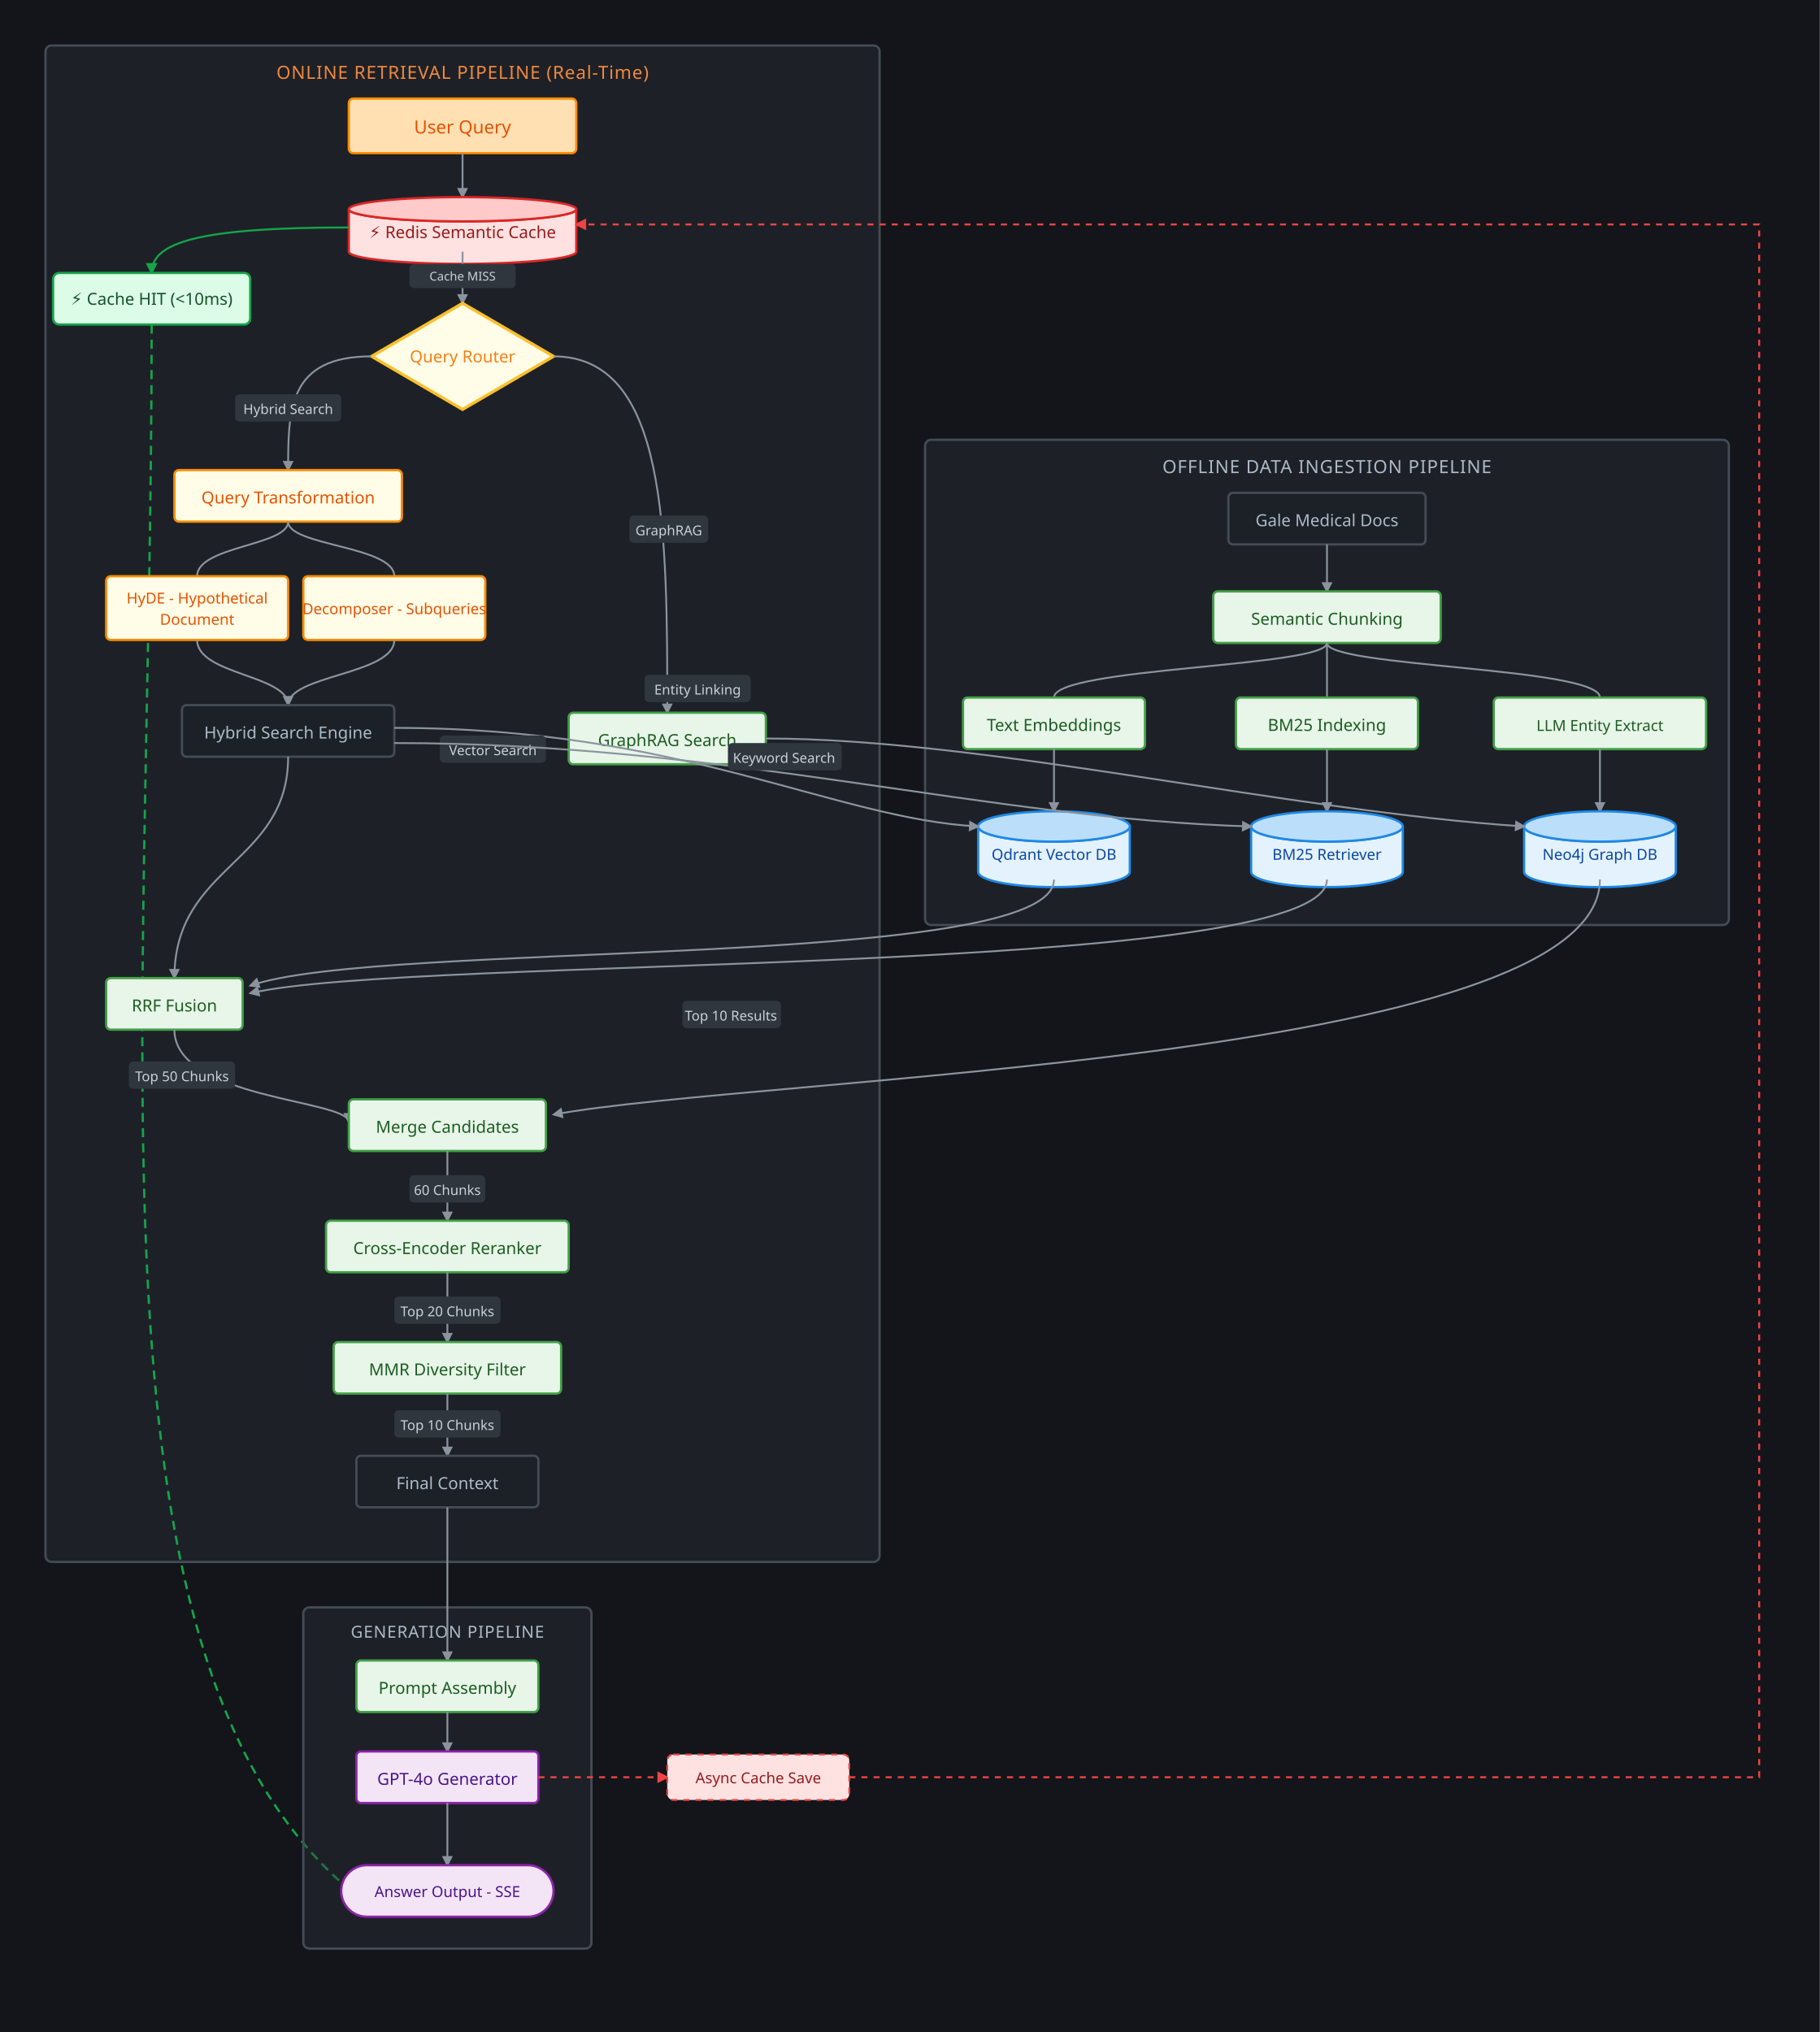
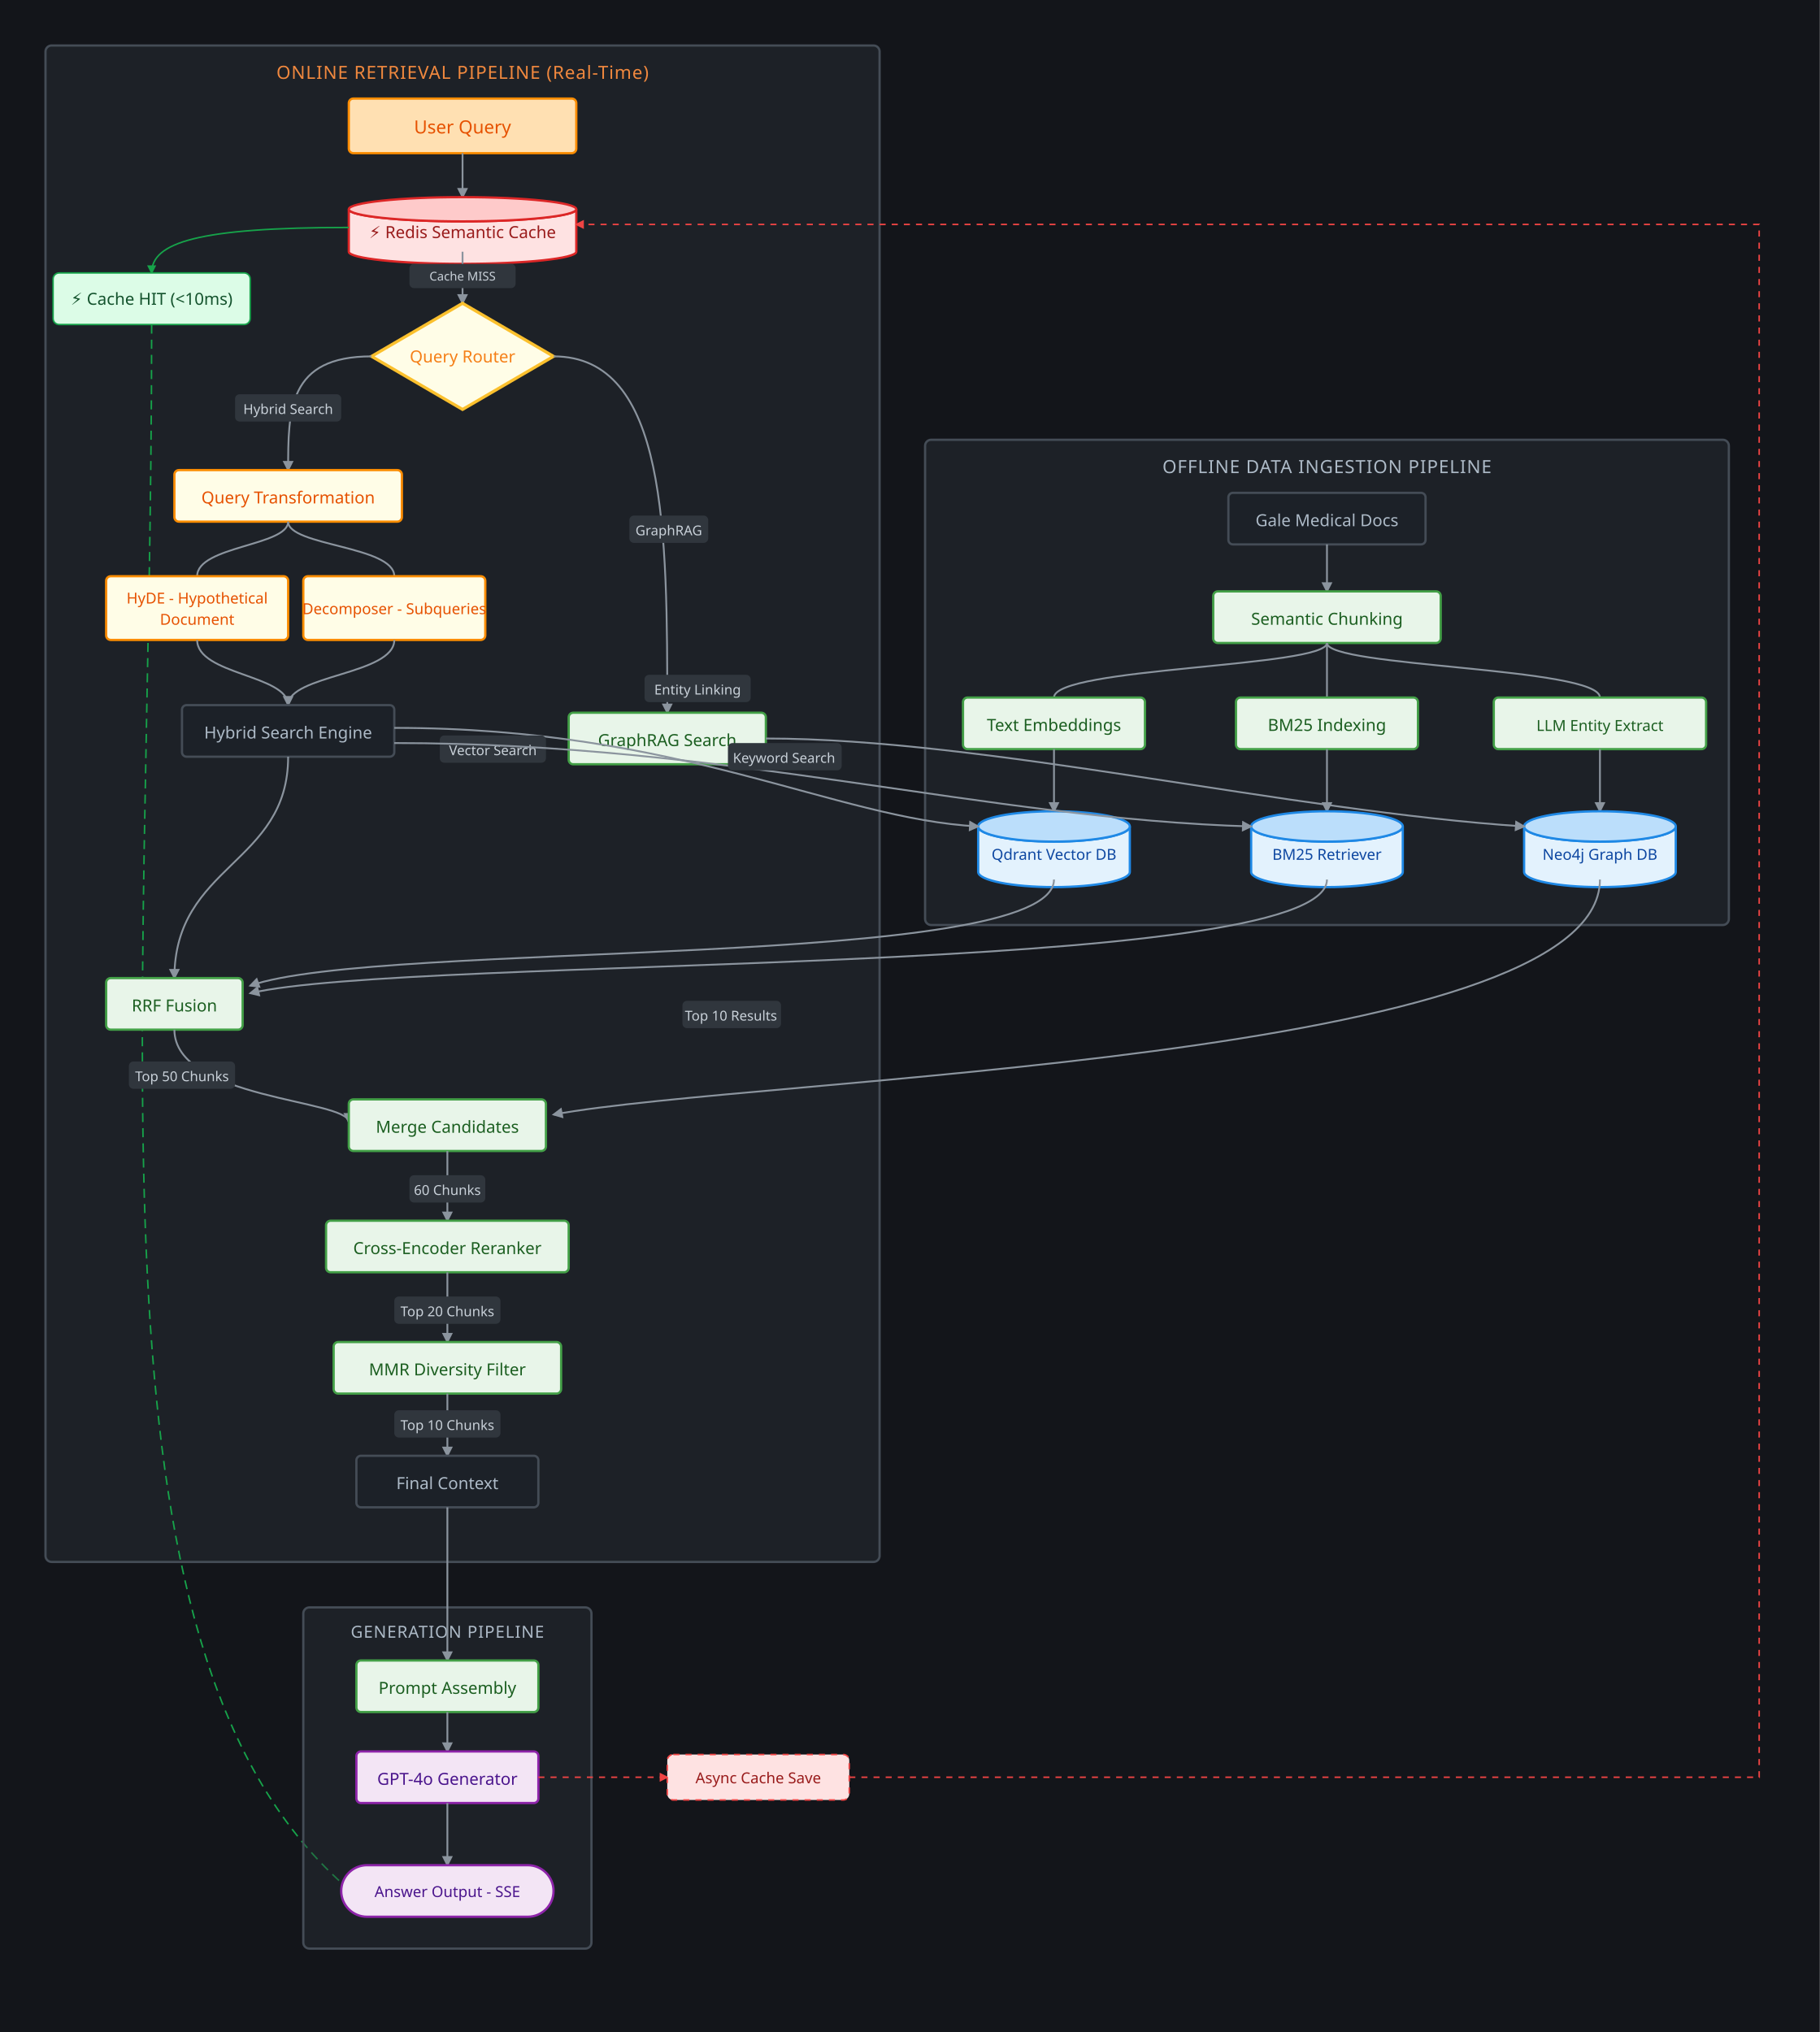
<svg xmlns="http://www.w3.org/2000/svg" viewBox="0 0 1200 1340" width="100%" height="100%" style="background:#13151a; font-family:'Trebuchet MS', 'Segoe UI', -apple-system, sans-serif;">
  <defs>
    <marker id="arrow" markerWidth="6" markerHeight="6" refX="5" refY="3" orient="auto">
      <path d="M0,0 L0,6 L6,3 z" fill="#8b949e" />
    </marker>
    <marker id="arrowGreen" markerWidth="6" markerHeight="6" refX="5" refY="3" orient="auto">
      <path d="M0,0 L0,6 L6,3 z" fill="#16a34a" />
    </marker>
    <marker id="arrowRed" markerWidth="6" markerHeight="6" refX="5" refY="3" orient="auto">
      <path d="M0,0 L0,6 L6,3 z" fill="#ef4444" />
    </marker>
  </defs>
  <rect width="1200" height="1340" fill="#13151a" />
  <rect x="30" y="30" width="550" height="1000" rx="4" fill="#2d333b" fill-opacity="0.4" stroke="#444c56" stroke-width="1.5" />
  <text x="305" y="52" text-anchor="middle" font-size="12" fill="#f0883e" letter-spacing="0.5">
    ONLINE RETRIEVAL PIPELINE (Real-Time)
  </text>
  <rect x="230" y="65" width="150" height="36" rx="3" fill="#ffe0b2" stroke="#fb8c00" stroke-width="1.5" />
  <text x="305" y="88" text-anchor="middle" font-size="12" fill="#e65100">User Query</text>
  <line x1="305" y1="101" x2="305" y2="130" stroke="#8b949e" stroke-width="1.2" marker-end="url(#arrow)" />
  <g transform="translate(230, 130)">
    <path d="M 0 8 A 75 8 0 0 0 150 8 L 150 36 A 75 8 0 0 1 0 36 Z" fill="#fee2e2" stroke="#dc2626" stroke-width="1.5" />
    <ellipse cx="75" cy="8" rx="75" ry="8" fill="#fecaca" stroke="#dc2626" stroke-width="1.5" />
    <text x="75" y="27" text-anchor="middle" font-size="11" fill="#991b1b">⚡ Redis Semantic Cache</text>
  </g>
-   <path d="M 230 150 C 130 150, 100 160, 100 180" fill="none" stroke="#16a34a" stroke-width="1.3" marker-end="url(#arrowGreen)" />
-   <rect x="35" y="180" width="130" height="34" rx="4" fill="#dcfce7" stroke="#16a34a" stroke-width="1.5" />
+   <path d="M 230 150 C 130 150, 100 160, 100 180" fill="none" stroke="#16a34a" stroke-width="1.0" marker-end="url(#arrowGreen)" />
+   <rect x="35" y="180" width="130" height="34" rx="4" fill="#dcfce7" stroke="#16a34a" stroke-width="1.0" />
  <text x="100" y="201" text-anchor="middle" font-size="11" fill="#14532d">⚡ Cache HIT (&lt;10ms)</text>
-   <path d="M 100 214 C 100 700, 50 1100, 235 1250" fill="none" stroke="#16a34a" stroke-width="1.5" stroke-dasharray="6,4" marker-end="url(#arrowGreen)" />
+   <path d="M 100 214 C 100 700, 50 1100, 235 1250" fill="none" stroke="#16a34a" stroke-width="1.0" stroke-dasharray="6,4" marker-end="url(#arrowGreen)" />
  <line x1="305" y1="166" x2="305" y2="200" stroke="#8b949e" stroke-width="1.2" marker-end="url(#arrow)" />
  <rect x="270" y="174" width="70" height="16" rx="3" fill="#30363d" />
  <text x="305" y="185" text-anchor="middle" font-size="8" fill="#c9d1d9">Cache MISS</text>
  <g transform="translate(305, 235)">
    <polygon points="0,-35 60,0 0,35 -60,0" fill="#fffde7" stroke="#fbc02d" stroke-width="2" />
    <text x="0" y="4" text-anchor="middle" font-size="11" fill="#f57f17">Query Router</text>
  </g>
  <path d="M 245 235 C 190 235, 190 270, 190 310" fill="none" stroke="#8b949e" stroke-width="1.2" marker-end="url(#arrow)" />
  <rect x="155" y="260" width="70" height="18" rx="3" fill="#30363d" />
  <text x="190" y="273" text-anchor="middle" font-size="9" fill="#c9d1d9">Hybrid Search</text>
  <path d="M 365 235 C 440 235, 440 350, 440 470" fill="none" stroke="#8b949e" stroke-width="1.2" marker-end="url(#arrow)" />
  <rect x="415" y="340" width="52" height="18" rx="3" fill="#30363d" />
  <text x="441" y="353" text-anchor="middle" font-size="9" fill="#c9d1d9">GraphRAG</text>
  <rect x="115" y="310" width="150" height="34" rx="3" fill="#fffde7" stroke="#fb8c00" stroke-width="1.5" />
  <text x="190" y="332" text-anchor="middle" font-size="11" fill="#e65100">Query Transformation</text>
  <path d="M 190 344 C 190 360, 130 360, 130 380" fill="none" stroke="#8b949e" stroke-width="1.2" />
  <path d="M 190 344 C 190 360, 260 360, 260 380" fill="none" stroke="#8b949e" stroke-width="1.2" />
  <rect x="70" y="380" width="120" height="42" rx="3" fill="#fffde7" stroke="#fb8c00" stroke-width="1.5" />
  <text x="130" y="398" text-anchor="middle" font-size="10" fill="#e65100">HyDE - Hypothetical</text>
  <text x="130" y="412" text-anchor="middle" font-size="10" fill="#e65100">Document</text>
  <rect x="200" y="380" width="120" height="42" rx="3" fill="#fffde7" stroke="#fb8c00" stroke-width="1.5" />
  <text x="260" y="405" text-anchor="middle" font-size="10" fill="#e65100">Decomposer - Subqueries</text>
  <path d="M 130 422 C 130 445, 190 445, 190 465" fill="none" stroke="#8b949e" stroke-width="1.2" marker-end="url(#arrow)" />
  <path d="M 260 422 C 260 445, 190 445, 190 465" fill="none" stroke="#8b949e" stroke-width="1.2" />
  <rect x="120" y="465" width="140" height="34" rx="3" fill="#1c2128" stroke="#444c56" stroke-width="1.5" />
  <text x="190" y="487" text-anchor="middle" font-size="11" fill="#adbac7">Hybrid Search Engine</text>
  <rect x="375" y="470" width="130" height="34" rx="3" fill="#e8f5e9" stroke="#43a047" stroke-width="1.5" />
  <text x="440" y="492" text-anchor="middle" font-size="11" fill="#1b5e20">GraphRAG Search</text>
  <path d="M 190 499 C 190 570, 115 570, 115 645" fill="none" stroke="#8b949e" stroke-width="1.2" marker-end="url(#arrow)" />
  <rect x="70" y="645" width="90" height="34" rx="3" fill="#e8f5e9" stroke="#43a047" stroke-width="1.5" />
  <text x="115" y="667" text-anchor="middle" font-size="11" fill="#1b5e20">RRF Fusion</text>
  <path d="M 115 679 C 115 725, 230 725, 230 740" fill="none" stroke="#8b949e" stroke-width="1.2" marker-end="url(#arrow)" />
  <rect x="85" y="700" width="70" height="18" rx="3" fill="#30363d" />
  <text x="120" y="713" text-anchor="middle" font-size="9" fill="#c9d1d9">Top 50 Chunks</text>
  <rect x="230" y="725" width="130" height="34" rx="3" fill="#e8f5e9" stroke="#43a047" stroke-width="1.5" />
  <text x="295" y="747" text-anchor="middle" font-size="11" fill="#1b5e20">Merge Candidates</text>
  <line x1="295" y1="759" x2="295" y2="805" stroke="#8b949e" stroke-width="1.2" marker-end="url(#arrow)" />
  <rect x="270" y="775" width="50" height="18" rx="3" fill="#30363d" />
  <text x="295" y="788" text-anchor="middle" font-size="9" fill="#c9d1d9">60 Chunks</text>
  <rect x="215" y="805" width="160" height="34" rx="3" fill="#e8f5e9" stroke="#43a047" stroke-width="1.5" />
  <text x="295" y="827" text-anchor="middle" font-size="11" fill="#1b5e20">Cross-Encoder Reranker</text>
  <line x1="295" y1="839" x2="295" y2="885" stroke="#8b949e" stroke-width="1.2" marker-end="url(#arrow)" />
  <rect x="260" y="855" width="70" height="18" rx="3" fill="#30363d" />
  <text x="295" y="868" text-anchor="middle" font-size="9" fill="#c9d1d9">Top 20 Chunks</text>
  <rect x="220" y="885" width="150" height="34" rx="3" fill="#e8f5e9" stroke="#43a047" stroke-width="1.5" />
  <text x="295" y="907" text-anchor="middle" font-size="11" fill="#1b5e20">MMR Diversity Filter</text>
  <line x1="295" y1="919" x2="295" y2="960" stroke="#8b949e" stroke-width="1.2" marker-end="url(#arrow)" />
  <rect x="260" y="930" width="70" height="18" rx="3" fill="#30363d" />
  <text x="295" y="943" text-anchor="middle" font-size="9" fill="#c9d1d9">Top 10 Chunks</text>
  <rect x="235" y="960" width="120" height="34" rx="3" fill="#1c2128" stroke="#444c56" stroke-width="1.5" />
  <text x="295" y="982" text-anchor="middle" font-size="11" fill="#adbac7">Final Context</text>
  <rect x="610" y="290" width="530" height="320" rx="4" fill="#2d333b" fill-opacity="0.4" stroke="#444c56" stroke-width="1.5" />
  <text x="875" y="312" text-anchor="middle" font-size="12" fill="#adbac7" letter-spacing="0.5">
    OFFLINE DATA INGESTION PIPELINE
  </text>
  <rect x="810" y="325" width="130" height="34" rx="3" fill="#1c2128" stroke="#444c56" stroke-width="1.5" />
  <text x="875" y="347" text-anchor="middle" font-size="11" fill="#adbac7">Gale Medical Docs</text>
  <line x1="875" y1="359" x2="875" y2="390" stroke="#8b949e" stroke-width="1.2" marker-end="url(#arrow)" />
  <rect x="800" y="390" width="150" height="34" rx="3" fill="#e8f5e9" stroke="#43a047" stroke-width="1.5" />
  <text x="875" y="412" text-anchor="middle" font-size="11" fill="#1b5e20">Semantic Chunking</text>
  <path d="M 875 424 C 875 440, 695 440, 695 460" fill="none" stroke="#8b949e" stroke-width="1.2" />
  <path d="M 875 424 L 875 460" fill="none" stroke="#8b949e" stroke-width="1.2" />
  <path d="M 875 424 C 875 440, 1055 440, 1055 460" fill="none" stroke="#8b949e" stroke-width="1.2" />
  <rect x="635" y="460" width="120" height="34" rx="3" fill="#e8f5e9" stroke="#43a047" stroke-width="1.5" />
  <text x="695" y="482" text-anchor="middle" font-size="11" fill="#1b5e20">Text Embeddings</text>
  <rect x="815" y="460" width="120" height="34" rx="3" fill="#e8f5e9" stroke="#43a047" stroke-width="1.5" />
  <text x="875" y="482" text-anchor="middle" font-size="11" fill="#1b5e20">BM25 Indexing</text>
  <rect x="985" y="460" width="140" height="34" rx="3" fill="#e8f5e9" stroke="#43a047" stroke-width="1.5" />
  <text x="1055" y="482" text-anchor="middle" font-size="10" fill="#1b5e20">LLM Entity Extract</text>
  <line x1="695" y1="494" x2="695" y2="535" stroke="#8b949e" stroke-width="1.2" marker-end="url(#arrow)" />
  <line x1="875" y1="494" x2="875" y2="535" stroke="#8b949e" stroke-width="1.2" marker-end="url(#arrow)" />
  <line x1="1055" y1="494" x2="1055" y2="535" stroke="#8b949e" stroke-width="1.2" marker-end="url(#arrow)" />
  <g transform="translate(645, 535)">
    <path d="M 0 10 A 50 10 0 0 0 100 10 L 100 40 A 50 10 0 0 1 0 40 Z" fill="#e3f2fd" stroke="#1e88e5" stroke-width="1.5" />
    <ellipse cx="50" cy="10" rx="50" ry="10" fill="#bbdefb" stroke="#1e88e5" stroke-width="1.5" />
    <text x="50" y="32" text-anchor="middle" font-size="10" fill="#0d47a1">Qdrant Vector DB</text>
  </g>
  <g transform="translate(825, 535)">
    <path d="M 0 10 A 50 10 0 0 0 100 10 L 100 40 A 50 10 0 0 1 0 40 Z" fill="#e3f2fd" stroke="#1e88e5" stroke-width="1.5" />
    <ellipse cx="50" cy="10" rx="50" ry="10" fill="#bbdefb" stroke="#1e88e5" stroke-width="1.5" />
    <text x="50" y="32" text-anchor="middle" font-size="10" fill="#0d47a1">BM25 Retriever</text>
  </g>
  <g transform="translate(1005, 535)">
    <path d="M 0 10 A 50 10 0 0 0 100 10 L 100 40 A 50 10 0 0 1 0 40 Z" fill="#e3f2fd" stroke="#1e88e5" stroke-width="1.5" />
    <ellipse cx="50" cy="10" rx="50" ry="10" fill="#bbdefb" stroke="#1e88e5" stroke-width="1.5" />
    <text x="50" y="32" text-anchor="middle" font-size="10" fill="#0d47a1">Neo4j Graph DB</text>
  </g>
  <path d="M 260 480 C 450 480, 550 540, 645 545" fill="none" stroke="#8b949e" stroke-width="1.2" marker-end="url(#arrow)" />
  <rect x="290" y="485" width="70" height="18" rx="3" fill="#30363d" />
  <text x="325" y="498" text-anchor="middle" font-size="9" fill="#c9d1d9">Vector Search</text>
  <path d="M 260 490 C 480 490, 650 540, 825 545" fill="none" stroke="#8b949e" stroke-width="1.2" marker-end="url(#arrow)" />
  <rect x="480" y="490" width="75" height="18" rx="3" fill="#30363d" />
  <text x="517" y="503" text-anchor="middle" font-size="9" fill="#c9d1d9">Keyword Search</text>
  <path d="M 505 487 C 650 487, 850 535, 1005 545" fill="none" stroke="#8b949e" stroke-width="1.2" marker-end="url(#arrow)" />
  <rect x="425" y="445" width="70" height="18" rx="3" fill="#30363d" />
  <text x="460" y="458" text-anchor="middle" font-size="9" fill="#c9d1d9">Entity Linking</text>
  <path d="M 695 580 C 695 640, 250 620, 165 650" fill="none" stroke="#8b949e" stroke-width="1.2" marker-end="url(#arrow)" />
  <path d="M 875 580 C 875 645, 270 630, 165 655" fill="none" stroke="#8b949e" stroke-width="1.2" marker-end="url(#arrow)" />
  <path d="M 1055 580 C 1055 700, 500 710, 365 735" fill="none" stroke="#8b949e" stroke-width="1.2" marker-end="url(#arrow)" />
  <rect x="450" y="660" width="65" height="18" rx="3" fill="#30363d" />
  <text x="482" y="673" text-anchor="middle" font-size="9" fill="#c9d1d9">Top 10 Results</text>
  <rect x="200" y="1060" width="190" height="225" rx="4" fill="#2d333b" fill-opacity="0.4" stroke="#444c56" stroke-width="1.5" />
  <text x="295" y="1080" text-anchor="middle" font-size="11" fill="#adbac7" letter-spacing="0.5">
    GENERATION PIPELINE
  </text>
  <line x1="295" y1="994" x2="295" y2="1095" stroke="#8b949e" stroke-width="1.2" marker-end="url(#arrow)" />
  <rect x="235" y="1095" width="120" height="34" rx="3" fill="#e8f5e9" stroke="#43a047" stroke-width="1.5" />
  <text x="295" y="1117" text-anchor="middle" font-size="11" fill="#1b5e20">Prompt Assembly</text>
  <line x1="295" y1="1129" x2="295" y2="1155" stroke="#8b949e" stroke-width="1.2" marker-end="url(#arrow)" />
  <rect x="235" y="1155" width="120" height="34" rx="3" fill="#f3e5f5" stroke="#8e24aa" stroke-width="1.5" />
  <text x="295" y="1177" text-anchor="middle" font-size="11" fill="#4a148c">GPT-4o Generator</text>
-   <path d="M 355 1172 L 440 1172" fill="none" stroke="#ef4444" stroke-width="1.3" stroke-dasharray="4,4" marker-end="url(#arrowRed)" />
-   <rect x="440" y="1157" width="120" height="30" rx="4" fill="#fee2e2" stroke="#ef4444" stroke-width="1.2" stroke-dasharray="4,4" />
+   <path d="M 355 1172 L 440 1172" fill="none" stroke="#ef4444" stroke-width="1.0" stroke-dasharray="4,4" marker-end="url(#arrowRed)" />
+   <rect x="440" y="1157" width="120" height="30" rx="4" fill="#fee2e2" stroke="#ef4444" stroke-width="1.0" stroke-dasharray="4,4" />
  <text x="500" y="1176" text-anchor="middle" font-size="10" fill="#991b1b">Async Cache Save</text>
-   <path d="M 560 1172 L 1160 1172 L 1160 148 L 380 148" fill="none" stroke="#ef4444" stroke-width="1.3" stroke-dasharray="4,4" marker-end="url(#arrowRed)" />
+   <path d="M 560 1172 L 1160 1172 L 1160 148 L 380 148" fill="none" stroke="#ef4444" stroke-width="1.0" stroke-dasharray="4,4" marker-end="url(#arrowRed)" />
  <line x1="295" y1="1189" x2="295" y2="1230" stroke="#8b949e" stroke-width="1.2" marker-end="url(#arrow)" />
  <rect x="225" y="1230" width="140" height="34" rx="17" fill="#f3e5f5" stroke="#8e24aa" stroke-width="1.5" />
  <text x="295" y="1251" text-anchor="middle" font-size="10" fill="#4a148c">Answer Output - SSE</text>
</svg>
